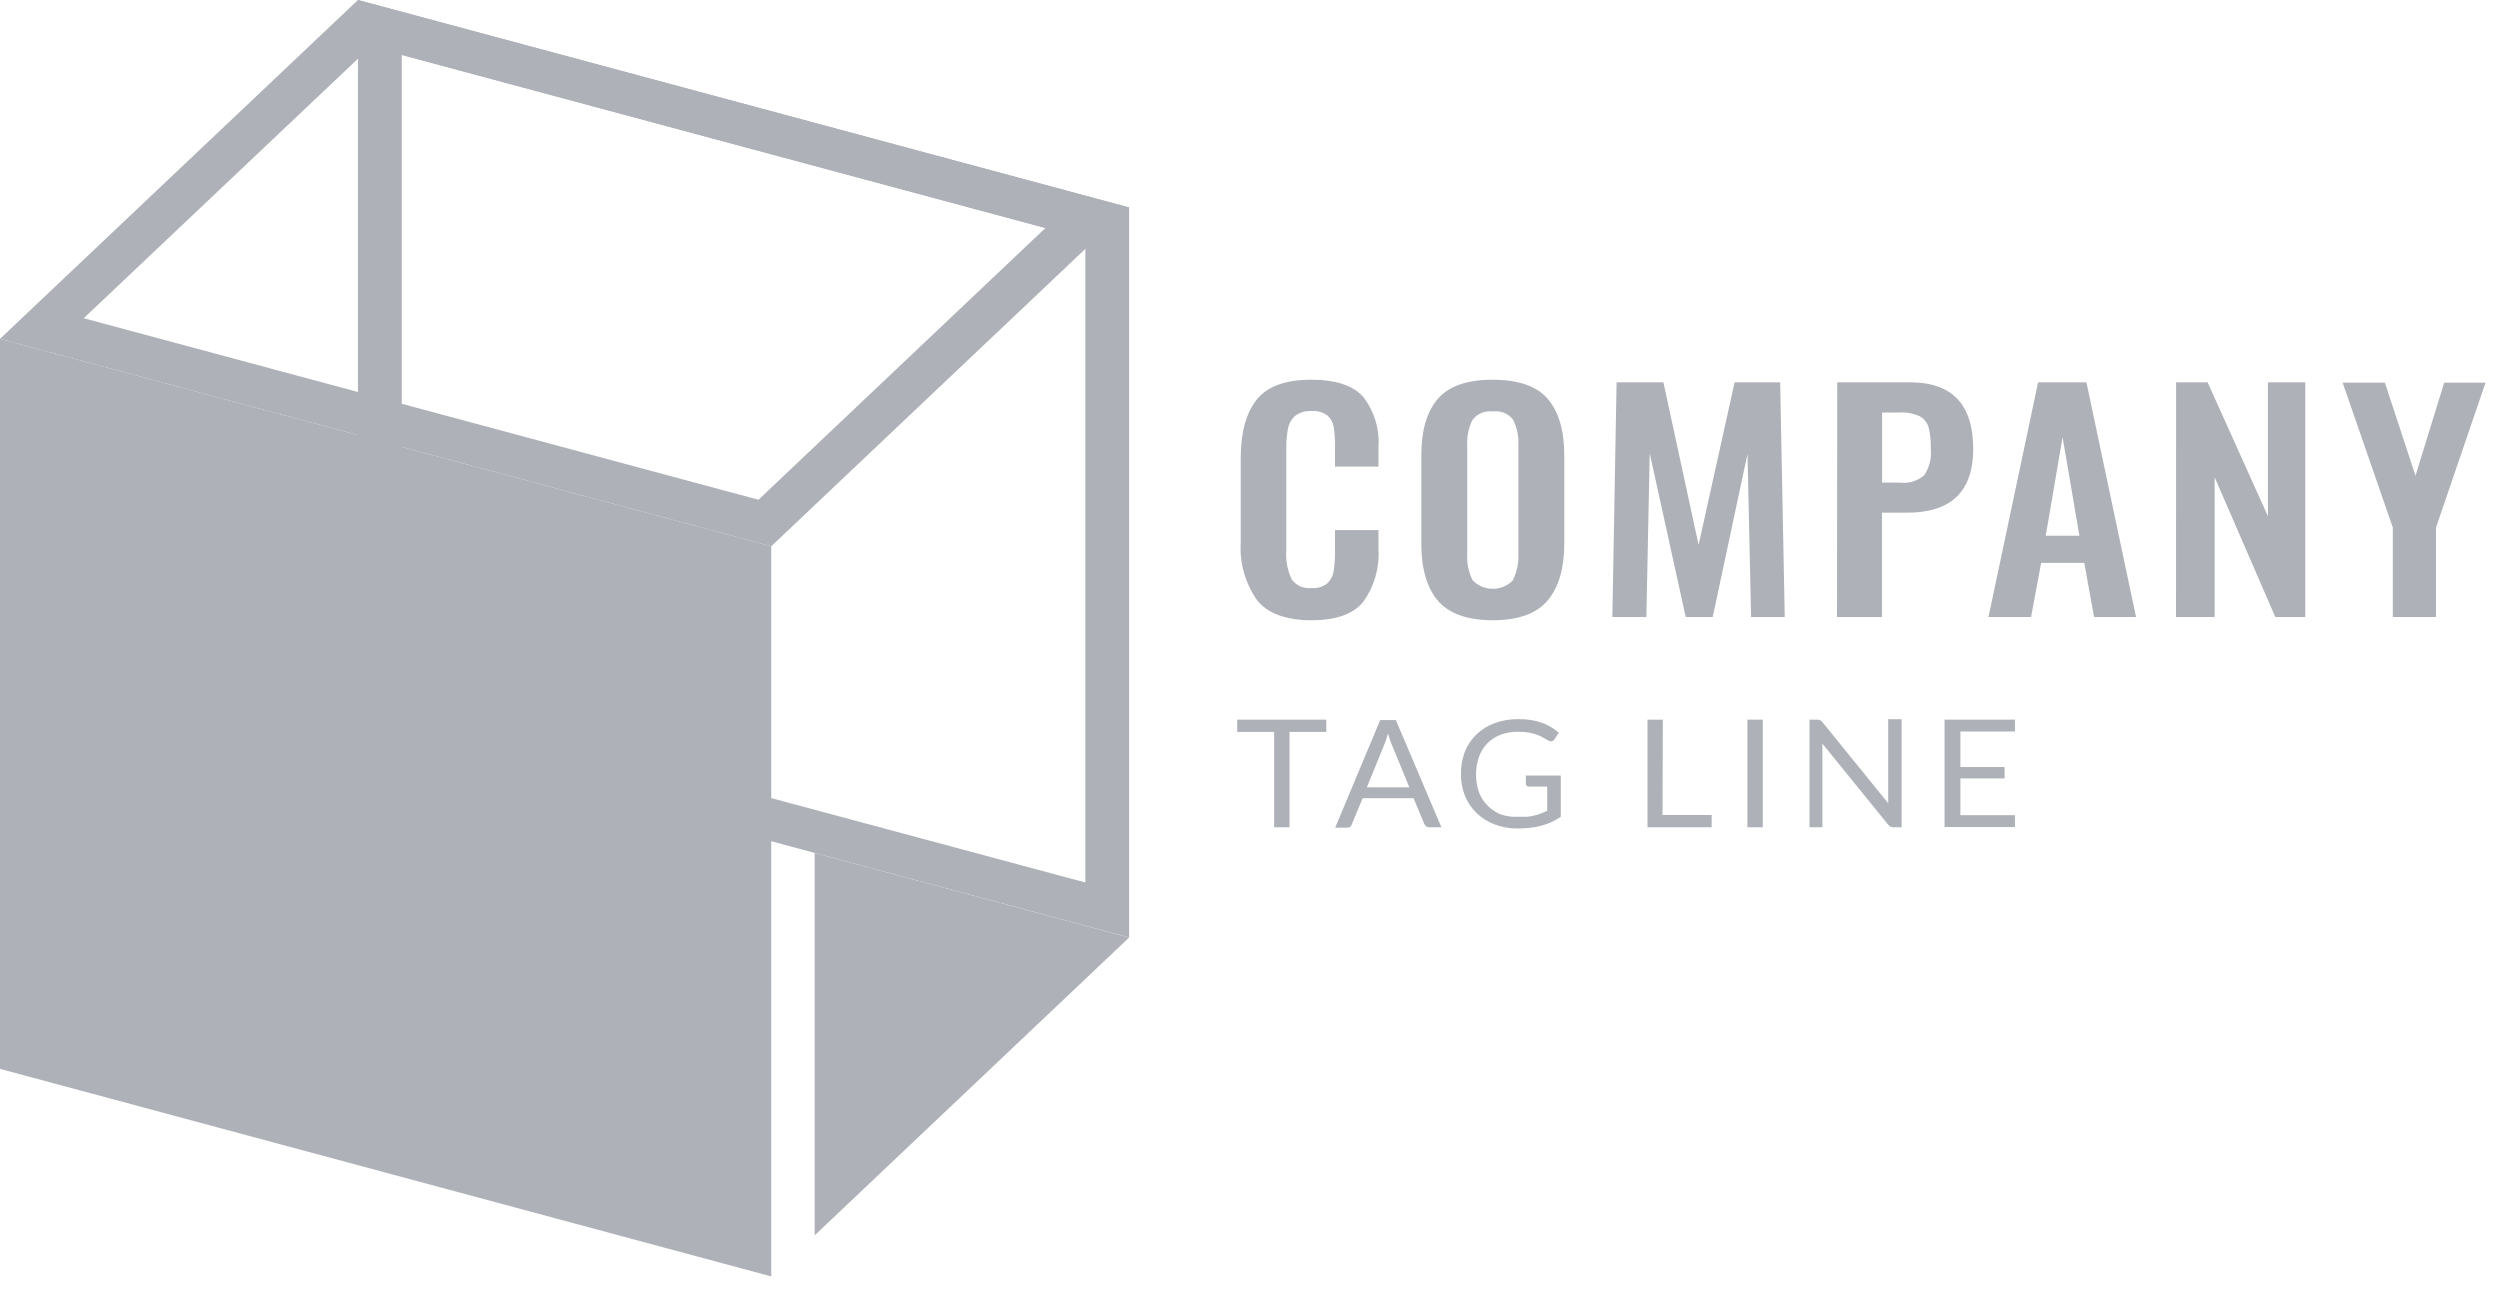
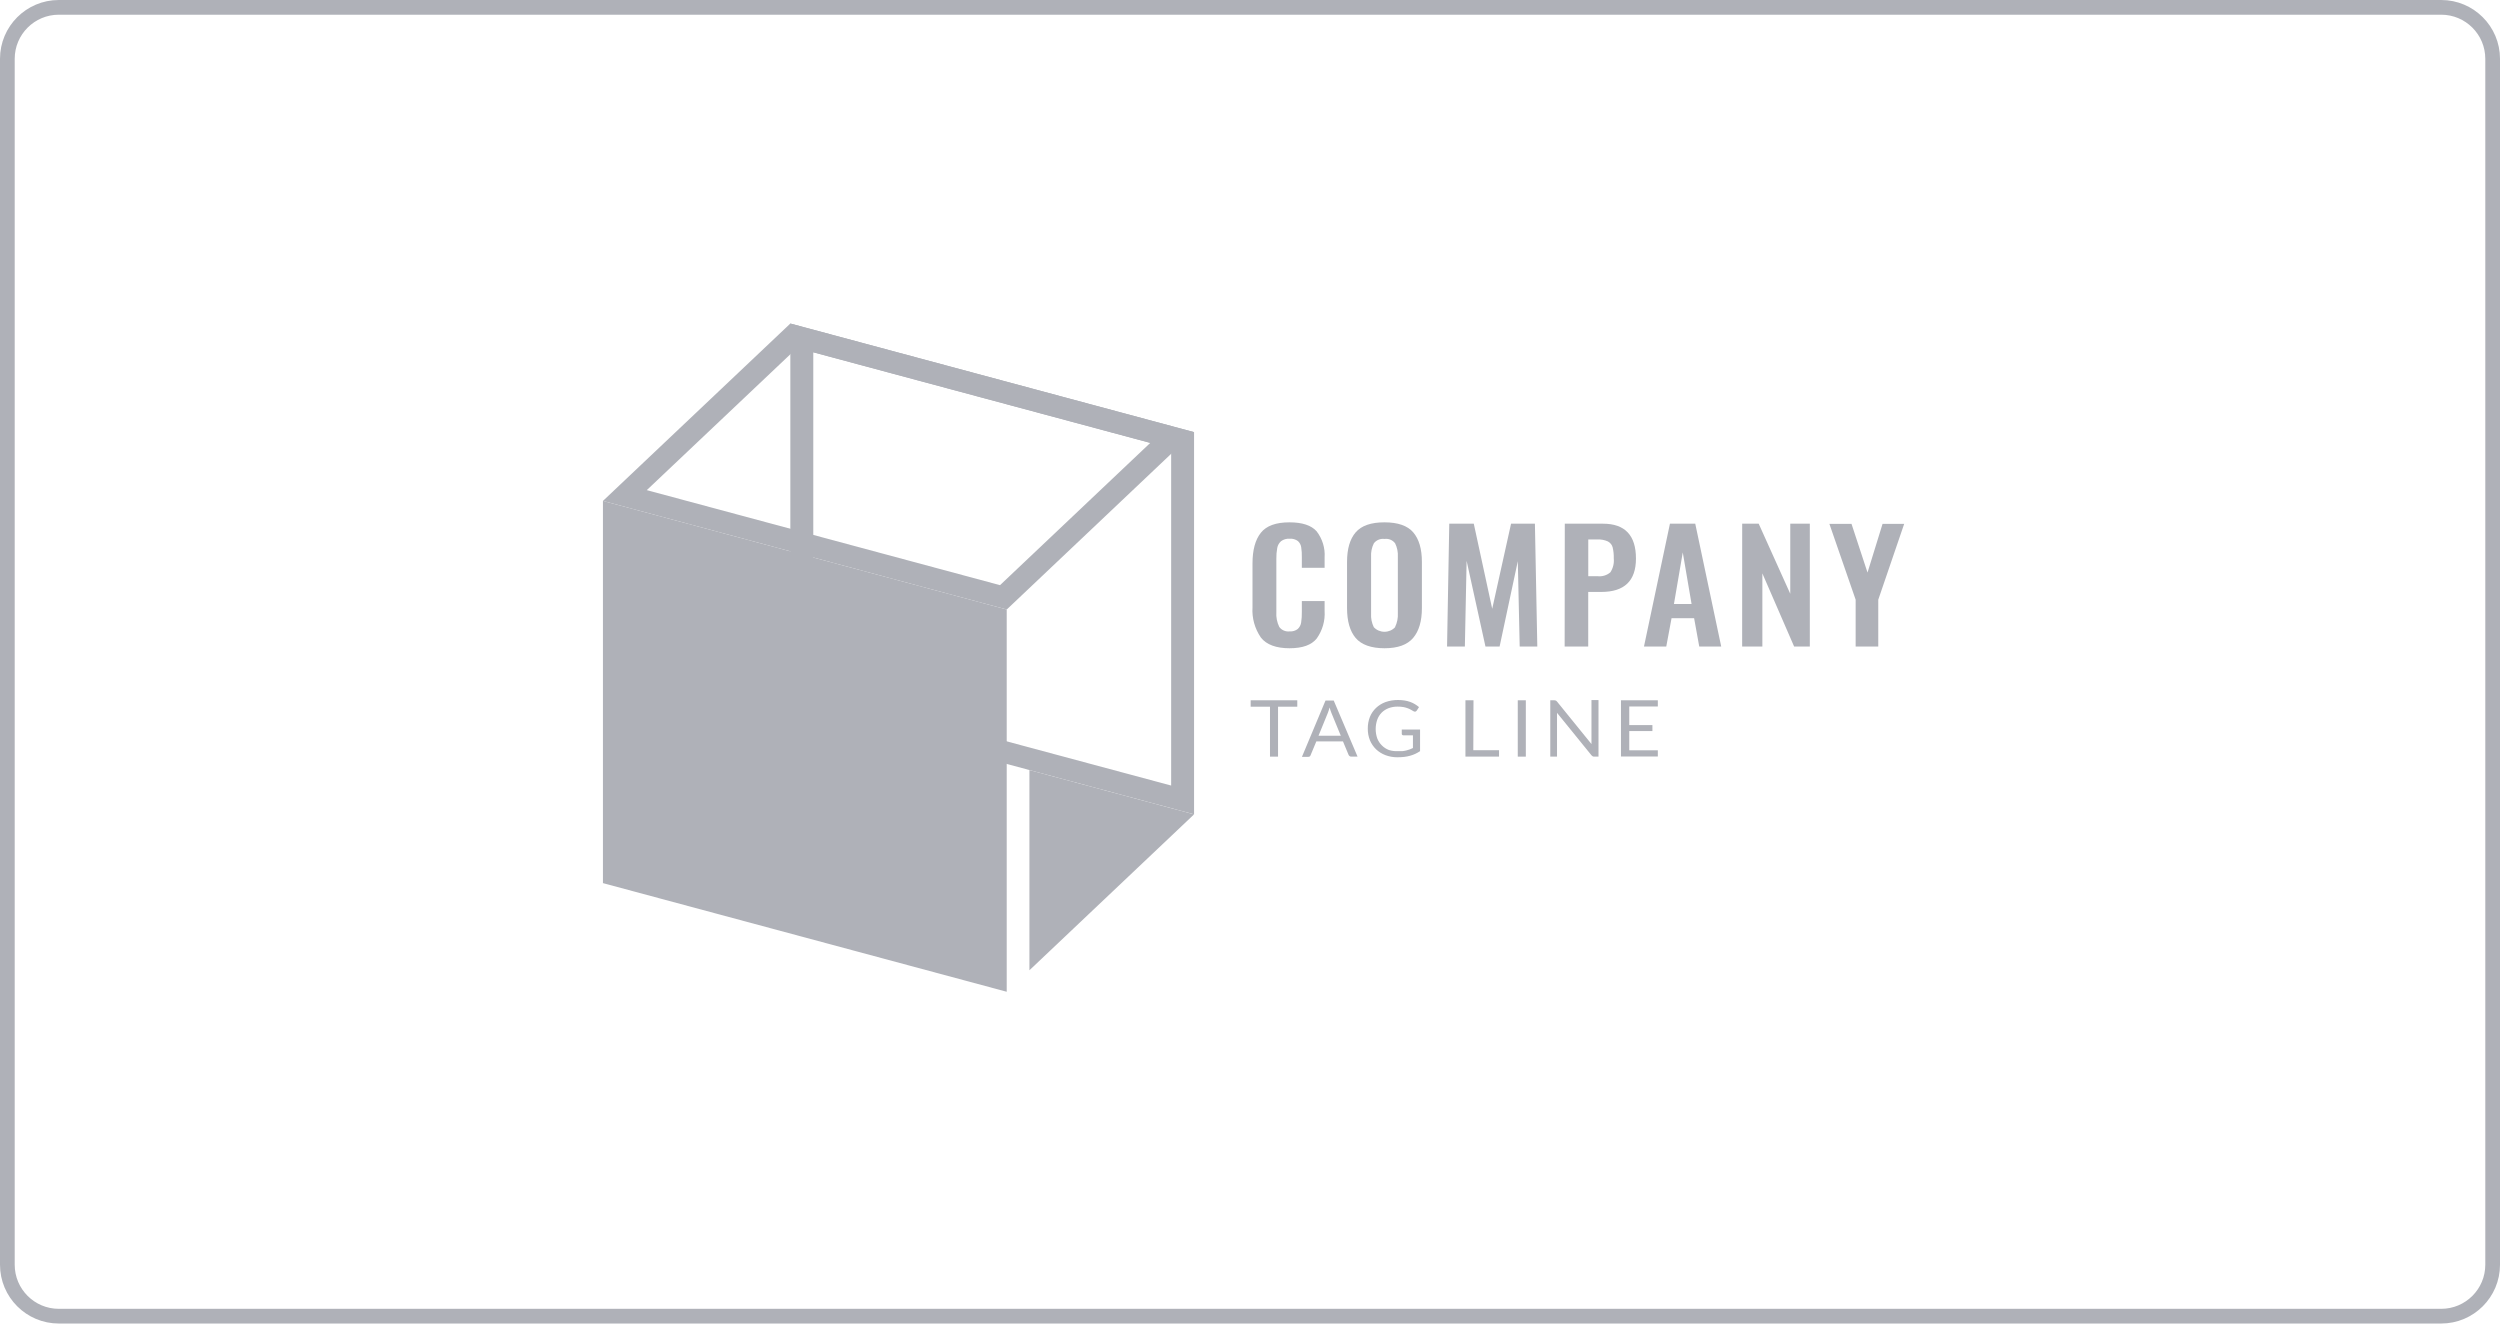
- <svg xmlns="http://www.w3.org/2000/svg" width="89" height="46" viewBox="0 0 89 46" fill="none">
-   <path d="M44.74 21.353C44.322 20.743 44.123 20.022 44.17 19.296V16.314C44.17 15.399 44.359 14.704 44.737 14.229C45.115 13.754 45.765 13.517 46.686 13.519C47.551 13.519 48.165 13.721 48.529 14.126C48.925 14.642 49.118 15.273 49.074 15.91V16.611H47.526V15.901C47.531 15.668 47.516 15.436 47.481 15.206C47.458 15.049 47.38 14.903 47.26 14.793C47.101 14.675 46.9 14.617 46.699 14.633C46.487 14.618 46.276 14.678 46.109 14.803C45.974 14.924 45.884 15.084 45.852 15.258C45.808 15.501 45.788 15.748 45.792 15.995V19.615C45.767 19.964 45.836 20.313 45.99 20.631C46.067 20.739 46.174 20.824 46.299 20.878C46.424 20.931 46.562 20.951 46.699 20.935C46.897 20.95 47.094 20.891 47.247 20.771C47.373 20.652 47.454 20.498 47.477 20.331C47.514 20.091 47.53 19.848 47.526 19.606V18.871H49.074V19.542C49.117 20.206 48.929 20.864 48.538 21.417C48.182 21.86 47.577 22.081 46.686 22.081C45.795 22.081 45.122 21.845 44.74 21.353Z" fill="#AFB1B8" />
-   <path d="M51.186 21.384C50.795 20.919 50.599 20.243 50.599 19.348V16.21C50.599 15.324 50.795 14.654 51.186 14.199C51.577 13.744 52.23 13.517 53.147 13.519C54.057 13.519 54.708 13.746 55.099 14.199C55.49 14.654 55.688 15.324 55.688 16.21V19.348C55.688 20.234 55.49 20.913 55.092 21.381C54.695 21.848 54.048 22.081 53.147 22.081C52.246 22.081 51.58 21.845 51.186 21.384ZM53.868 20.631C54.008 20.34 54.072 20.022 54.054 19.703V15.861C54.072 15.549 54.009 15.236 53.871 14.951C53.793 14.841 53.683 14.755 53.555 14.701C53.427 14.647 53.286 14.629 53.147 14.648C53.008 14.629 52.866 14.648 52.738 14.702C52.609 14.755 52.499 14.842 52.419 14.951C52.279 15.235 52.215 15.548 52.234 15.861V19.721C52.214 20.04 52.278 20.359 52.419 20.649C52.51 20.747 52.621 20.826 52.746 20.88C52.871 20.933 53.007 20.961 53.144 20.961C53.281 20.961 53.417 20.933 53.542 20.88C53.666 20.826 53.778 20.747 53.868 20.649V20.631Z" fill="#AFB1B8" />
-   <path d="M57.55 13.611H59.217L60.47 19.399L61.752 13.611H63.374L63.537 21.966H62.339L62.211 16.159L60.973 21.966H60.012L58.73 16.138L58.611 21.966H57.4L57.55 13.611Z" fill="#AFB1B8" />
-   <path d="M65.406 13.611H68.002C69.498 13.611 70.246 14.401 70.246 15.983C70.246 17.498 69.458 18.254 67.883 18.252H66.999V21.966H65.397L65.406 13.611ZM67.624 17.181C67.782 17.201 67.943 17.187 68.095 17.141C68.247 17.096 68.387 17.019 68.505 16.918C68.689 16.635 68.77 16.304 68.736 15.974C68.744 15.719 68.719 15.464 68.659 15.216C68.636 15.132 68.596 15.055 68.541 14.986C68.486 14.918 68.417 14.861 68.339 14.818C68.116 14.717 67.87 14.671 67.624 14.685H67.002V17.181H67.624Z" fill="#AFB1B8" />
-   <path d="M72.556 13.611H74.277L76.043 21.966H74.549L74.2 20.039H72.665L72.306 21.966H70.79L72.556 13.611ZM74.027 19.072L73.428 15.564L72.828 19.072H74.027Z" fill="#AFB1B8" />
-   <path d="M77.469 13.611H78.591L80.738 18.377V13.611H82.068V21.966H81.001L78.841 16.99V21.966H77.466L77.469 13.611Z" fill="#AFB1B8" />
-   <path d="M85.184 18.78L83.398 13.622H84.901L85.991 16.935L87.014 13.622H88.485L86.722 18.78V21.966H85.184V18.78Z" fill="#AFB1B8" />
-   <path d="M47.215 25.619V26.056H45.907V29.451H45.359V26.056H44.045V25.619H47.215Z" fill="#AFB1B8" />
-   <path d="M51.314 29.451H50.891C50.848 29.454 50.806 29.441 50.772 29.415C50.74 29.392 50.716 29.362 50.702 29.327L50.324 28.417H48.51L48.132 29.327C48.121 29.365 48.101 29.4 48.074 29.43C48.04 29.455 47.998 29.468 47.955 29.466H47.532L49.135 25.634H49.692L51.314 29.451ZM48.66 28.028H50.173L49.532 26.469C49.485 26.351 49.445 26.23 49.413 26.108C49.391 26.181 49.372 26.25 49.353 26.311L49.295 26.472L48.66 28.028Z" fill="#AFB1B8" />
-   <path d="M54.077 29.075C54.177 29.08 54.278 29.08 54.378 29.075C54.465 29.066 54.55 29.051 54.634 29.029C54.713 29.011 54.79 28.988 54.865 28.959C54.936 28.932 55.006 28.899 55.08 28.866V28.004H54.439C54.423 28.005 54.407 28.002 54.392 27.997C54.377 27.992 54.364 27.984 54.352 27.973C54.342 27.965 54.333 27.954 54.328 27.942C54.322 27.93 54.32 27.917 54.32 27.904V27.609H55.564V29.078C55.462 29.147 55.355 29.207 55.243 29.26C55.129 29.313 55.01 29.357 54.888 29.39C54.756 29.427 54.622 29.453 54.487 29.469C54.331 29.486 54.175 29.494 54.019 29.494C53.742 29.496 53.468 29.447 53.211 29.351C52.971 29.26 52.753 29.123 52.57 28.95C52.392 28.776 52.251 28.57 52.157 28.344C52.056 28.09 52.006 27.82 52.01 27.549C52.006 27.276 52.055 27.004 52.154 26.747C52.246 26.52 52.387 26.314 52.567 26.141C52.75 25.968 52.968 25.833 53.208 25.743C53.483 25.645 53.774 25.597 54.067 25.601C54.216 25.6 54.365 25.611 54.513 25.634C54.643 25.654 54.771 25.686 54.894 25.731C55.006 25.771 55.113 25.822 55.214 25.883C55.313 25.943 55.406 26.009 55.493 26.083L55.339 26.32C55.327 26.341 55.309 26.359 55.287 26.372C55.265 26.385 55.24 26.392 55.214 26.392C55.179 26.391 55.145 26.381 55.115 26.362C55.067 26.338 55.016 26.308 54.958 26.271C54.89 26.231 54.818 26.196 54.743 26.168C54.648 26.132 54.549 26.103 54.448 26.083C54.314 26.06 54.178 26.048 54.041 26.05C53.83 26.047 53.62 26.083 53.423 26.156C53.245 26.224 53.084 26.327 52.952 26.459C52.819 26.597 52.717 26.759 52.654 26.936C52.511 27.351 52.511 27.798 52.654 28.213C52.724 28.393 52.833 28.558 52.974 28.695C53.106 28.827 53.265 28.93 53.442 28.999C53.646 29.065 53.862 29.091 54.077 29.075Z" fill="#AFB1B8" />
-   <path d="M59.185 29.014H60.935V29.451H58.65V25.619H59.198L59.185 29.014Z" fill="#AFB1B8" />
-   <path d="M62.756 29.451H62.208V25.619H62.756V29.451Z" fill="#AFB1B8" />
-   <path d="M64.794 25.637C64.826 25.655 64.855 25.678 64.877 25.707L67.22 28.596C67.217 28.55 67.217 28.505 67.22 28.459C67.22 28.416 67.22 28.374 67.22 28.335V25.604H67.698V29.451H67.422C67.381 29.454 67.34 29.447 67.303 29.43C67.27 29.411 67.241 29.386 67.217 29.357L64.877 26.472C64.877 26.517 64.877 26.559 64.877 26.602C64.877 26.645 64.877 26.684 64.877 26.72V29.451H64.419V25.619H64.704C64.735 25.619 64.766 25.625 64.794 25.637Z" fill="#AFB1B8" />
-   <path d="M71.732 25.619V26.041H69.79V27.306H71.364V27.712H69.79V29.02H71.732V29.442H69.226V25.619H71.732Z" fill="#AFB1B8" />
-   <path d="M14.303 1.954L38.639 8.495V31.417L14.303 24.879V1.954ZM12.743 0V25.992L40.196 33.374V7.385L12.743 0Z" fill="#AFB1B8" />
-   <path d="M27.456 45.44L0 38.052V12.062L27.456 19.447V45.44Z" fill="#AFB1B8" />
-   <path d="M13.198 1.66L37.215 8.119L27.001 17.791L2.981 11.329L13.198 1.66ZM12.743 0L0 12.063L27.456 19.448L40.196 7.385L12.743 0Z" fill="#AFB1B8" />
-   <path d="M29.002 43.978L40.196 33.377L29.002 30.365V43.978Z" fill="#AFB1B8" />
+ <svg xmlns="http://www.w3.org/2000/svg" width="170" height="90" viewBox="0 0 170 90" fill="none">
+   <rect x="0.5" y="0.5" width="169" height="89" rx="3.5" stroke="#AFB1B8" />
+   <path d="M85.74 43.353C85.322 42.743 85.123 42.022 85.17 41.296V38.313C85.17 37.399 85.359 36.704 85.737 36.229C86.115 35.754 86.765 35.517 87.686 35.519C88.551 35.519 89.165 35.721 89.529 36.126C89.925 36.642 90.118 37.273 90.073 37.91V38.611H88.525V37.901C88.531 37.669 88.516 37.436 88.481 37.206C88.458 37.049 88.38 36.903 88.26 36.793C88.101 36.675 87.9 36.617 87.699 36.633C87.487 36.618 87.276 36.678 87.109 36.803C86.974 36.924 86.884 37.084 86.853 37.258C86.808 37.501 86.788 37.748 86.792 37.995V41.615C86.767 41.964 86.835 42.313 86.99 42.631C87.067 42.739 87.174 42.824 87.299 42.877C87.424 42.931 87.562 42.951 87.699 42.935C87.897 42.95 88.094 42.891 88.247 42.771C88.373 42.652 88.454 42.498 88.478 42.331C88.514 42.091 88.53 41.848 88.525 41.606V40.871H90.073V41.542C90.117 42.206 89.929 42.864 89.538 43.417C89.183 43.86 88.577 44.081 87.686 44.081C86.795 44.081 86.122 43.845 85.74 43.353Z" fill="#AFB1B8" />
+   <path d="M92.186 43.384C91.795 42.919 91.599 42.243 91.599 41.348V38.21C91.599 37.324 91.795 36.654 92.186 36.199C92.577 35.744 93.23 35.517 94.147 35.519C95.057 35.519 95.708 35.746 96.099 36.199C96.49 36.654 96.689 37.324 96.689 38.21V41.348C96.689 42.234 96.49 42.913 96.092 43.381C95.695 43.848 95.048 44.081 94.147 44.081C93.246 44.081 92.58 43.845 92.186 43.384ZM94.868 42.631C95.008 42.34 95.072 42.022 95.054 41.703V37.861C95.072 37.548 95.009 37.236 94.871 36.951C94.793 36.841 94.683 36.755 94.555 36.701C94.427 36.647 94.286 36.629 94.147 36.648C94.008 36.629 93.866 36.648 93.738 36.702C93.609 36.755 93.499 36.842 93.419 36.951C93.279 37.235 93.215 37.548 93.234 37.861V41.721C93.214 42.04 93.278 42.359 93.419 42.649C93.51 42.747 93.621 42.826 93.746 42.88C93.871 42.933 94.007 42.961 94.144 42.961C94.281 42.961 94.417 42.933 94.542 42.88C94.666 42.826 94.778 42.747 94.868 42.649V42.631Z" fill="#AFB1B8" />
+   <path d="M98.55 35.611H100.217L101.47 41.399L102.752 35.611H104.374L104.537 43.966H103.339L103.211 38.159L101.973 43.966H101.012L99.73 38.138L99.611 43.966H98.4L98.55 35.611Z" fill="#AFB1B8" />
+   <path d="M106.406 35.611H109.002C110.497 35.611 111.245 36.401 111.245 37.983C111.245 39.498 110.458 40.254 108.883 40.252H107.999V43.966H106.396L106.406 35.611ZM108.624 39.181C108.782 39.2 108.943 39.187 109.095 39.141C109.247 39.096 109.387 39.019 109.505 38.917C109.689 38.635 109.77 38.304 109.736 37.974C109.744 37.719 109.718 37.464 109.659 37.215C109.636 37.132 109.596 37.054 109.541 36.986C109.486 36.918 109.417 36.861 109.338 36.818C109.116 36.717 108.87 36.671 108.624 36.685H108.002V39.181H108.624Z" fill="#AFB1B8" />
+   <path d="M113.556 35.611H115.277L117.043 43.966H115.549L115.2 42.039H113.665L113.306 43.966H111.79L113.556 35.611ZM115.027 41.072L114.428 37.564L113.828 41.072H115.027Z" fill="#AFB1B8" />
+   <path d="M118.469 35.611H119.591L121.738 40.377V35.611H123.068V43.966H122.001L119.841 38.99V43.966H118.466L118.469 35.611Z" fill="#AFB1B8" />
+   <path d="M126.184 40.78L124.398 35.622H125.902L126.991 38.935L128.014 35.622H129.485L127.722 40.78V43.966H126.184V40.78Z" fill="#AFB1B8" />
+   <path d="M88.215 47.619V48.056H86.907V51.451H86.359V48.056H85.045V47.619H88.215Z" fill="#AFB1B8" />
+   <path d="M92.314 51.451H91.891C91.848 51.454 91.805 51.441 91.772 51.415C91.74 51.392 91.716 51.362 91.702 51.327L91.323 50.417H89.51L89.131 51.327C89.121 51.365 89.101 51.4 89.074 51.43C89.04 51.455 88.998 51.468 88.955 51.466H88.532L90.135 47.635H90.692L92.314 51.451ZM89.66 50.028H91.173L90.532 48.469C90.485 48.351 90.445 48.23 90.413 48.108C90.391 48.181 90.372 48.25 90.352 48.311L90.295 48.472L89.66 50.028Z" fill="#AFB1B8" />
+   <path d="M95.077 51.075C95.177 51.08 95.278 51.08 95.378 51.075C95.465 51.066 95.55 51.051 95.634 51.029C95.713 51.011 95.79 50.988 95.865 50.959C95.936 50.932 96.006 50.899 96.08 50.865V50.004H95.439C95.423 50.005 95.407 50.002 95.392 49.997C95.377 49.992 95.364 49.984 95.352 49.973C95.342 49.965 95.333 49.954 95.328 49.942C95.322 49.93 95.32 49.917 95.32 49.904V49.609H96.564V51.078C96.462 51.147 96.355 51.208 96.243 51.26C96.129 51.313 96.01 51.357 95.888 51.39C95.756 51.427 95.622 51.453 95.487 51.469C95.332 51.486 95.175 51.494 95.019 51.494C94.743 51.496 94.468 51.447 94.211 51.351C93.971 51.26 93.753 51.123 93.57 50.95C93.392 50.776 93.251 50.569 93.157 50.344C93.056 50.09 93.006 49.82 93.01 49.549C93.006 49.276 93.055 49.004 93.154 48.748C93.246 48.52 93.387 48.314 93.567 48.141C93.75 47.968 93.968 47.833 94.208 47.743C94.483 47.645 94.774 47.597 95.067 47.6C95.216 47.6 95.365 47.611 95.513 47.634C95.643 47.654 95.771 47.687 95.894 47.731C96.006 47.771 96.113 47.822 96.214 47.883C96.313 47.943 96.406 48.01 96.493 48.083L96.339 48.32C96.327 48.341 96.309 48.359 96.287 48.372C96.265 48.385 96.24 48.392 96.214 48.392C96.179 48.391 96.144 48.381 96.115 48.362C96.067 48.338 96.016 48.307 95.958 48.271C95.89 48.231 95.818 48.196 95.743 48.168C95.648 48.132 95.549 48.103 95.448 48.083C95.314 48.06 95.178 48.048 95.041 48.05C94.83 48.047 94.62 48.083 94.423 48.156C94.245 48.224 94.084 48.327 93.952 48.459C93.819 48.597 93.717 48.759 93.654 48.936C93.51 49.351 93.51 49.798 93.654 50.213C93.724 50.393 93.833 50.558 93.974 50.696C94.106 50.827 94.265 50.93 94.442 50.999C94.646 51.065 94.862 51.091 95.077 51.075Z" fill="#AFB1B8" />
+   <path d="M100.185 51.014H101.935V51.451H99.65V47.619H100.198L100.185 51.014Z" fill="#AFB1B8" />
+   <path d="M103.756 51.451H103.208V47.619H103.756V51.451Z" fill="#AFB1B8" />
+   <path d="M105.794 47.637C105.826 47.655 105.855 47.678 105.877 47.707L108.22 50.596C108.217 50.55 108.217 50.505 108.22 50.459C108.22 50.416 108.22 50.374 108.22 50.335V47.604H108.698V51.451H108.422C108.381 51.454 108.34 51.447 108.303 51.43C108.27 51.411 108.241 51.386 108.217 51.357L105.877 48.472C105.877 48.517 105.877 48.559 105.877 48.602C105.877 48.645 105.877 48.684 105.877 48.72V51.451H105.419V47.619H105.704C105.735 47.619 105.766 47.625 105.794 47.637Z" fill="#AFB1B8" />
+   <path d="M112.732 47.619V48.041H110.79V49.306H112.364V49.712H110.79V51.02H112.732V51.442H110.226V47.619H112.732Z" fill="#AFB1B8" />
+   <path d="M55.303 23.954L79.638 30.495V53.417L55.303 46.879V23.954ZM53.743 22V47.992L81.196 55.374V29.385L53.743 22Z" fill="#AFB1B8" />
+   <path d="M68.457 67.44L41 60.052V34.062L68.457 41.447V67.44Z" fill="#AFB1B8" />
+   <path d="M54.198 23.66L78.216 30.119L68.001 39.791L43.981 33.329L54.198 23.66ZM53.743 22L41 34.063L68.457 41.448L81.196 29.385L53.743 22Z" fill="#AFB1B8" />
+   <path d="M70.001 65.978L81.196 55.377L70.001 52.365V65.978Z" fill="#AFB1B8" />
</svg>
